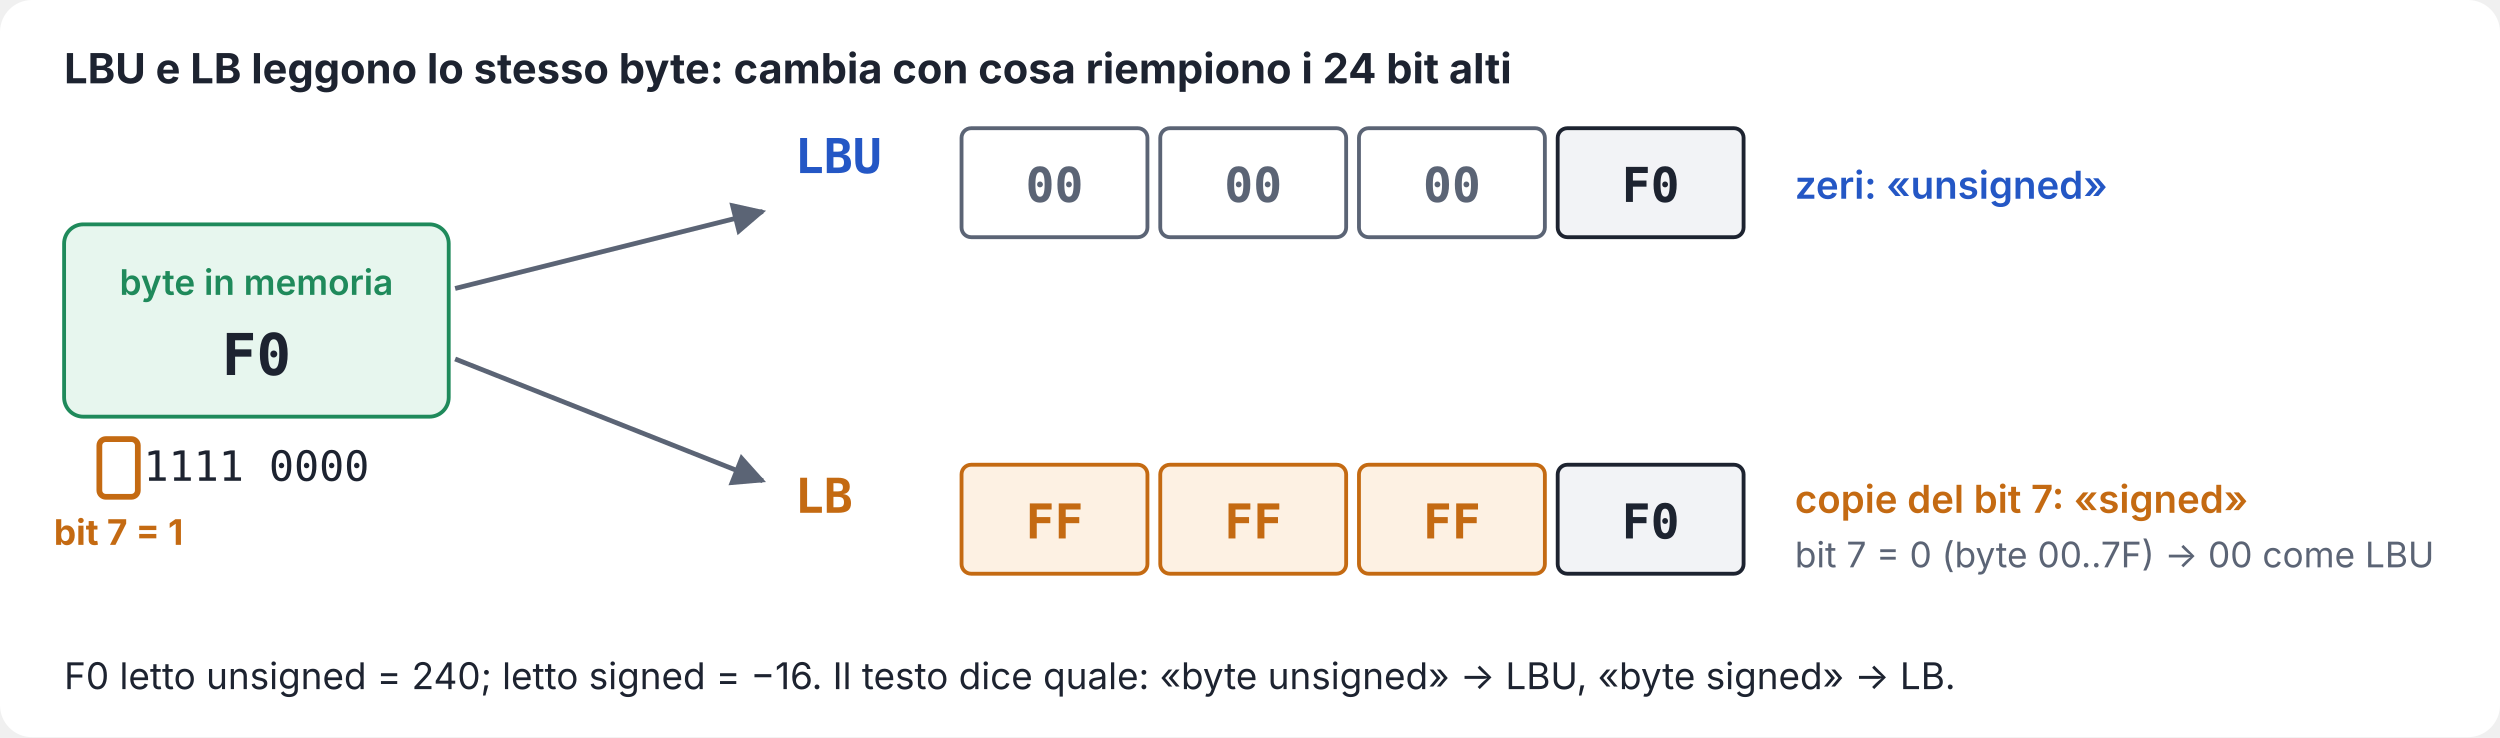
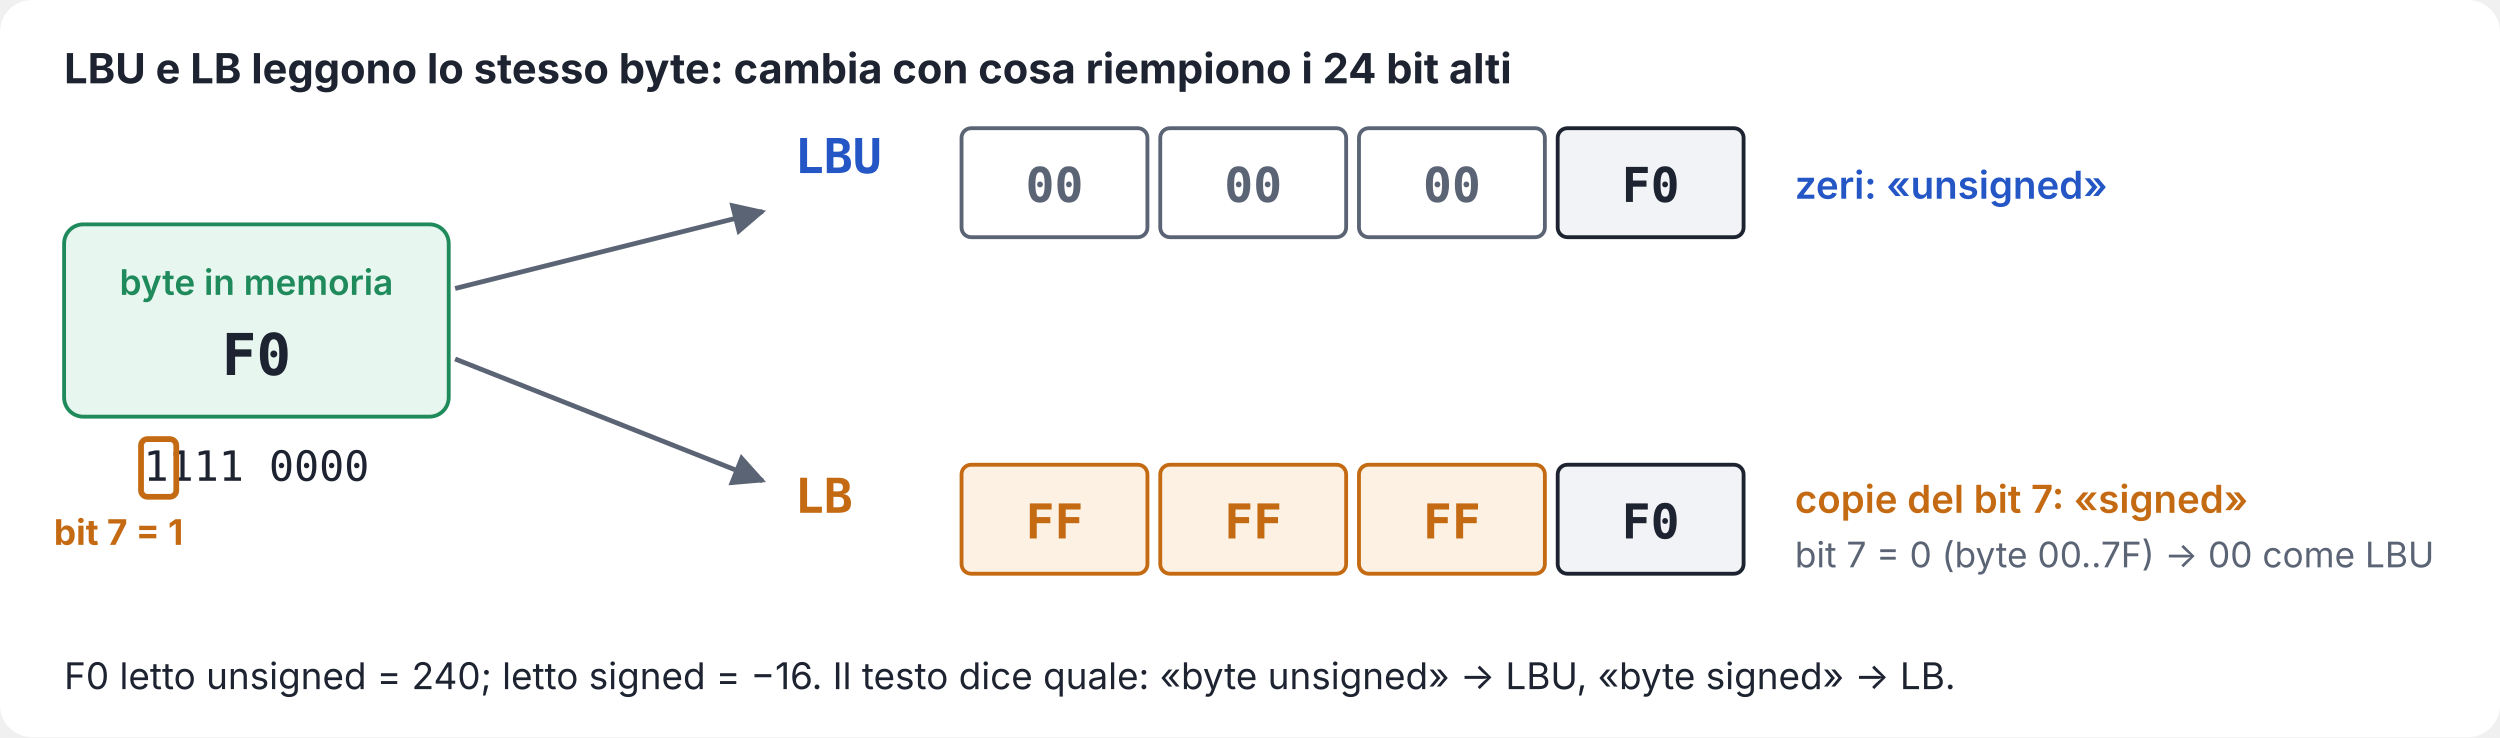
<svg xmlns="http://www.w3.org/2000/svg" viewBox="0 0 780 230" width="780" height="230">
  <defs>
-     <marker id="fc46a12" viewBox="0 0 10 10" refX="9" refY="5" markerWidth="7" markerHeight="7" orient="auto-start-reverse">
-       <path d="M0,0 L10,5 L0,10 z" fill="#c46a12" />
+     <marker id="f5b6475" viewBox="0 0 10 10" refX="9" refY="5" markerWidth="7" markerHeight="7" orient="auto-start-reverse">
+       <path d="M0,0 L10,5 L0,10 z" fill="#5b6475" />
+     </marker>
+     <marker id="f1d2330" viewBox="0 0 10 10" refX="9" refY="5" markerWidth="7" markerHeight="7" orient="auto-start-reverse">
+       <path d="M0,0 L10,5 L0,10 z" fill="#1d2330" />
    </marker>
    <marker id="f2457c5" viewBox="0 0 10 10" refX="9" refY="5" markerWidth="7" markerHeight="7" orient="auto-start-reverse">
      <path d="M0,0 L10,5 L0,10 z" fill="#2457c5" />
    </marker>
-     <marker id="f6b3fb8" viewBox="0 0 10 10" refX="9" refY="5" markerWidth="7" markerHeight="7" orient="auto-start-reverse">
-       <path d="M0,0 L10,5 L0,10 z" fill="#6b3fb8" />
+     <marker id="fc46a12" viewBox="0 0 10 10" refX="9" refY="5" markerWidth="7" markerHeight="7" orient="auto-start-reverse">
+       <path d="M0,0 L10,5 L0,10 z" fill="#c46a12" />
    </marker>
    <marker id="f1f8a5b" viewBox="0 0 10 10" refX="9" refY="5" markerWidth="7" markerHeight="7" orient="auto-start-reverse">
      <path d="M0,0 L10,5 L0,10 z" fill="#1f8a5b" />
    </marker>
-     <marker id="f1d2330" viewBox="0 0 10 10" refX="9" refY="5" markerWidth="7" markerHeight="7" orient="auto-start-reverse">
-       <path d="M0,0 L10,5 L0,10 z" fill="#1d2330" />
-     </marker>
-     <marker id="f5b6475" viewBox="0 0 10 10" refX="9" refY="5" markerWidth="7" markerHeight="7" orient="auto-start-reverse">
-       <path d="M0,0 L10,5 L0,10 z" fill="#5b6475" />
+     <marker id="f6b3fb8" viewBox="0 0 10 10" refX="9" refY="5" markerWidth="7" markerHeight="7" orient="auto-start-reverse">
+       <path d="M0,0 L10,5 L0,10 z" fill="#6b3fb8" />
    </marker>
  </defs>
  <rect width="780" height="230" fill="#ffffff" rx="10" />
  <text x="20" y="26" font-family="Inter, 'Liberation Sans', 'DejaVu Sans', sans-serif" font-size="13" fill="#1d2330" text-anchor="start" font-weight="700">LBU e LB leggono lo stesso byte: cambia con cosa riempiono i 24 bit alti</text>
  <rect x="20" y="70" width="120" height="60" rx="6" fill="#e7f6ee" stroke="#1f8a5b" stroke-width="1.2" />
  <text x="80" y="92" font-family="Inter, 'Liberation Sans', 'DejaVu Sans', sans-serif" font-size="11" fill="#1f8a5b" text-anchor="middle" font-weight="600">byte in memoria</text>
  <text x="80" y="117" font-family="'JetBrains Mono', 'DejaVu Sans Mono', monospace" font-size="18" fill="#1d2330" text-anchor="middle" font-weight="700">F0</text>
  <text x="80" y="150" font-family="'JetBrains Mono', 'DejaVu Sans Mono', monospace" font-size="13" fill="#1d2330" text-anchor="middle" font-weight="400">1111 0000</text>
-   <rect x="31" y="137" width="12" height="18" rx="2" fill="none" stroke="#c46a12" stroke-width="1.8" />
+   <rect x="44" y="137" width="11" height="18" rx="2" fill="none" stroke="#c46a12" stroke-width="1.8" />
  <text x="37" y="170" font-family="Inter, 'Liberation Sans', 'DejaVu Sans', sans-serif" font-size="11" fill="#c46a12" text-anchor="middle" font-weight="700">bit 7 = 1</text>
  <line x1="142" y1="90" x2="238" y2="66" stroke="#5b6475" stroke-width="1.5" marker-end="url(#f5b6475)" />
  <line x1="142" y1="112" x2="238" y2="150" stroke="#5b6475" stroke-width="1.5" marker-end="url(#f5b6475)" />
  <text x="248" y="54" font-family="'JetBrains Mono', 'DejaVu Sans Mono', monospace" font-size="15" fill="#2457c5" text-anchor="start" font-weight="700">LBU</text>
  <rect x="300" y="40" width="58" height="34" rx="3" fill="#ffffff" stroke="#5b6475" stroke-width="1.2" />
  <text x="329" y="63" font-family="'JetBrains Mono', 'DejaVu Sans Mono', monospace" font-size="15" fill="#5b6475" text-anchor="middle" font-weight="700">00</text>
  <rect x="362" y="40" width="58" height="34" rx="3" fill="#ffffff" stroke="#5b6475" stroke-width="1.2" />
  <text x="391" y="63" font-family="'JetBrains Mono', 'DejaVu Sans Mono', monospace" font-size="15" fill="#5b6475" text-anchor="middle" font-weight="700">00</text>
  <rect x="424" y="40" width="58" height="34" rx="3" fill="#ffffff" stroke="#5b6475" stroke-width="1.2" />
  <text x="453" y="63" font-family="'JetBrains Mono', 'DejaVu Sans Mono', monospace" font-size="15" fill="#5b6475" text-anchor="middle" font-weight="700">00</text>
  <rect x="486" y="40" width="58" height="34" rx="3" fill="#f2f3f6" stroke="#1d2330" stroke-width="1.2" />
  <text x="515" y="63" font-family="'JetBrains Mono', 'DejaVu Sans Mono', monospace" font-size="15" fill="#1d2330" text-anchor="middle" font-weight="700">F0</text>
  <text x="560" y="62" font-family="Inter, 'Liberation Sans', 'DejaVu Sans', sans-serif" font-size="12" fill="#2457c5" text-anchor="start" font-weight="600">zeri: «unsigned»</text>
  <text x="248" y="160" font-family="'JetBrains Mono', 'DejaVu Sans Mono', monospace" font-size="15" fill="#c46a12" text-anchor="start" font-weight="700">LB</text>
  <rect x="300" y="145" width="58" height="34" rx="3" fill="#fdf1e3" stroke="#c46a12" stroke-width="1.2" />
  <text x="329" y="168" font-family="'JetBrains Mono', 'DejaVu Sans Mono', monospace" font-size="15" fill="#c46a12" text-anchor="middle" font-weight="700">FF</text>
  <rect x="362" y="145" width="58" height="34" rx="3" fill="#fdf1e3" stroke="#c46a12" stroke-width="1.2" />
  <text x="391" y="168" font-family="'JetBrains Mono', 'DejaVu Sans Mono', monospace" font-size="15" fill="#c46a12" text-anchor="middle" font-weight="700">FF</text>
  <rect x="424" y="145" width="58" height="34" rx="3" fill="#fdf1e3" stroke="#c46a12" stroke-width="1.2" />
  <text x="453" y="168" font-family="'JetBrains Mono', 'DejaVu Sans Mono', monospace" font-size="15" fill="#c46a12" text-anchor="middle" font-weight="700">FF</text>
  <rect x="486" y="145" width="58" height="34" rx="3" fill="#f2f3f6" stroke="#1d2330" stroke-width="1.2" />
  <text x="515" y="168" font-family="'JetBrains Mono', 'DejaVu Sans Mono', monospace" font-size="15" fill="#1d2330" text-anchor="middle" font-weight="700">F0</text>
  <text x="560" y="160" font-family="Inter, 'Liberation Sans', 'DejaVu Sans', sans-serif" font-size="12" fill="#c46a12" text-anchor="start" font-weight="600">copie del bit 7: «signed»</text>
  <text x="560" y="177" font-family="Inter, 'Liberation Sans', 'DejaVu Sans', sans-serif" font-size="11" fill="#5b6475" text-anchor="start" font-weight="400">bit 7 = 0 (byte 00..7F) → 00 come LBU</text>
  <text x="20" y="215" font-family="Inter, 'Liberation Sans', 'DejaVu Sans', sans-serif" font-size="11.5" fill="#1d2330" text-anchor="start" font-weight="400">F0 letto unsigned = 240; letto signed = −16. Il testo dice quale: «byte unsigned» → LBU, «byte signed» → LB.</text>
</svg>
